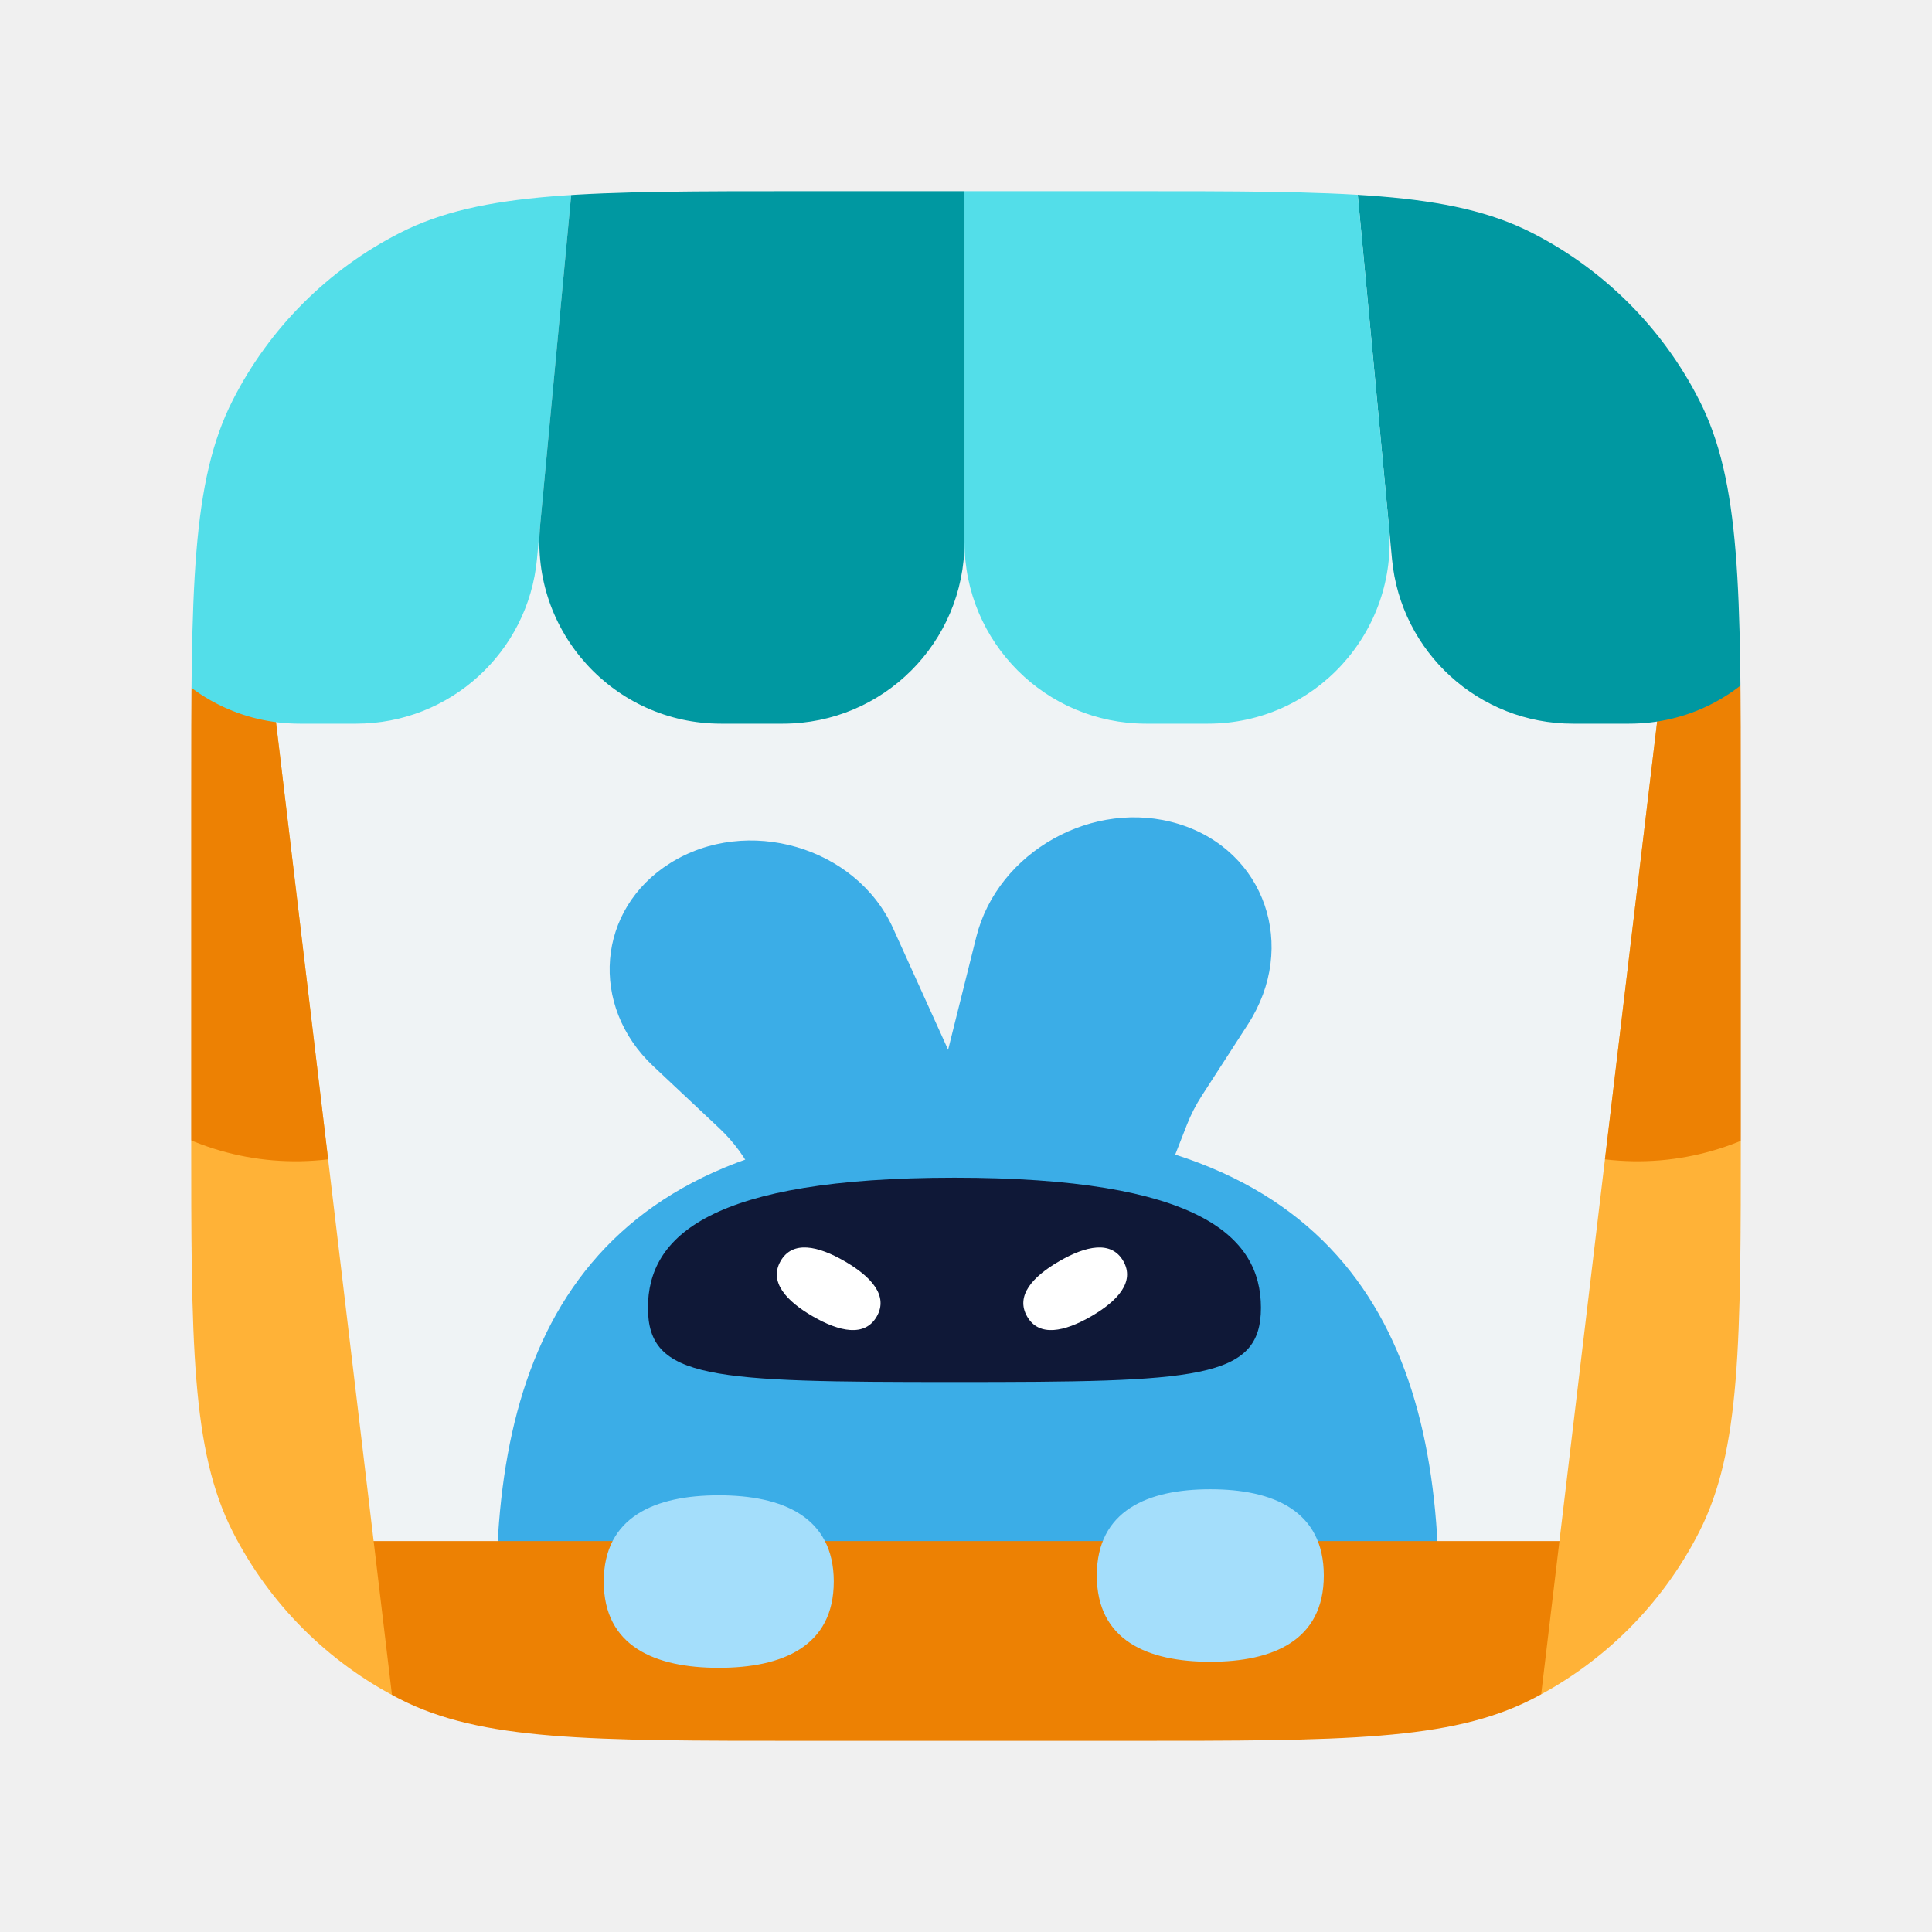
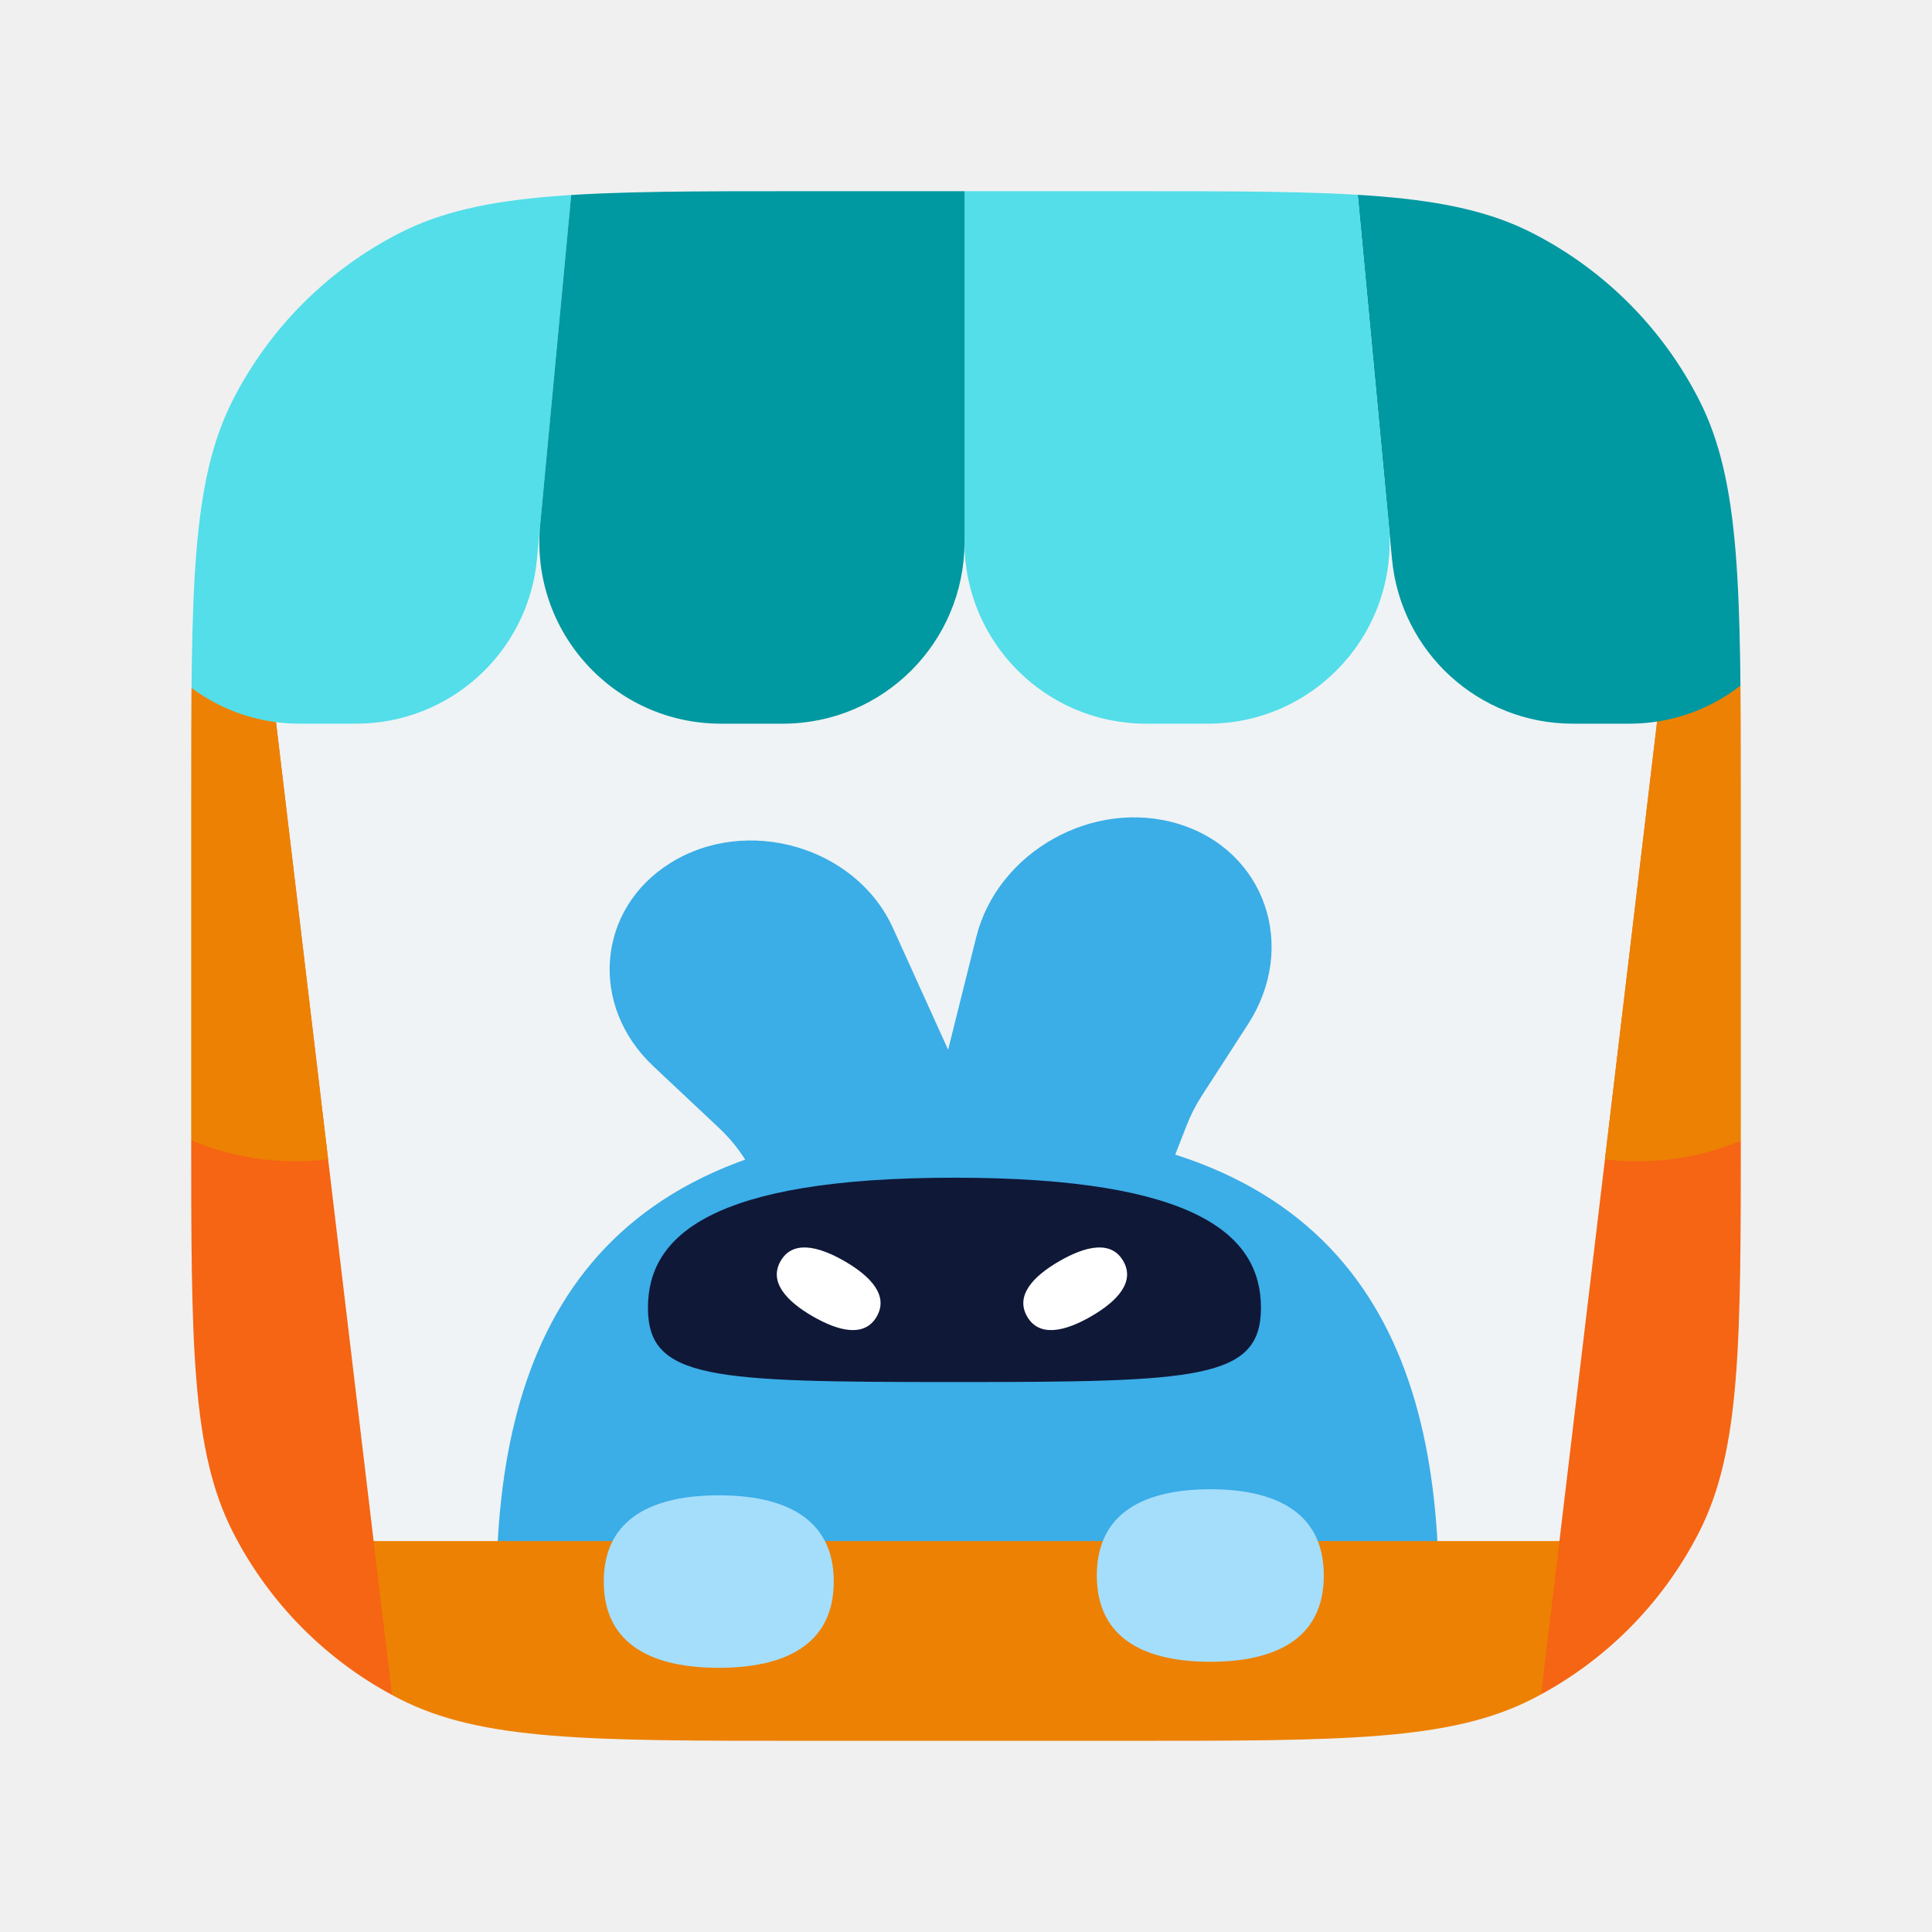
<svg xmlns="http://www.w3.org/2000/svg" xmlns:xlink="http://www.w3.org/1999/xlink" width="192" height="192" fill="none">
  <use fill="#eff3f5" xlink:href="#C" />
  <mask id="A" width="154" height="154" x="19" y="19" mask-type="alpha" maskUnits="userSpaceOnUse">
    <use fill="#eff3f5" xlink:href="#C" />
  </mask>
  <g mask="url(#A)">
    <path fill="#3bade7" d="M88.746 92.234c-3.662-8.083-14.516-11.243-22.157-6.449-7.277 4.565-8.068 14.154-1.664 20.173l6.541 6.147c1.494 1.405 2.688 3.048 3.516 4.84l5.472 11.843c2.686 5.812 10.491 8.087 16.032 4.672 3.656-2.253 5.267-6.416 4.026-10.403l-4.83-15.515-6.936-15.308z" />
    <path fill="#3bade7" d="M97.019 93.126c2.124-8.503 11.675-13.837 20.122-11.238 8.579 2.639 11.876 12.173 6.883 19.899l-4.586 7.097c-.596.922-1.093 1.891-1.485 2.892l-5.982 15.286c-1.976 5.051-7.814 7.963-13.024 6.498-4.034-1.136-6.635-4.636-6.466-8.701l.617-14.798c.041-.986.185-1.974.428-2.95l3.493-13.985z" />
    <path fill="#3bade7" d="M142.99 158.345c0 25.635-9.63 46.416-46.833 46.416s-46.833-20.781-46.833-46.416 9.63-46.415 46.834-46.415 46.833 20.781 46.833 46.415z" />
    <path fill="#0f1837" d="M125.311 129.961c0 7.136-6.263 7.384-30.459 7.384s-30.459-.248-30.459-7.384 6.263-12.922 30.459-12.922 30.459 5.785 30.459 12.922z" />
    <path fill="#fff" d="M102.075 130.835c-1.187-2.067.562-3.979 3.2-5.502s5.166-2.081 6.354-.014-.562 3.98-3.2 5.503-5.166 2.08-6.354.013zm-14.945 0c1.188-2.067-.562-3.979-3.2-5.502s-5.166-2.081-6.353-.014.562 3.98 3.2 5.503 5.166 2.08 6.353.013z" />
    <path fill="#ed8103" d="M-4.762 160.337a7.19 7.19 0 0 1 7.189-7.189h186.845a7.19 7.19 0 0 1 7.189 7.189v40.064a7.19 7.19 0 0 1-7.189 7.189H2.427a7.19 7.19 0 0 1-7.189-7.189v-40.064z" />
    <path fill="#a4defb" d="M82.859 157.174c0 6.456-5.117 8.572-11.43 8.572S60 163.63 60 157.174s5.117-8.572 11.43-8.572 11.43 2.116 11.43 8.572zm48.7-.602c0 6.456-5.05 8.573-11.28 8.573S109 163.028 109 156.572 114.05 148 120.279 148s11.28 2.116 11.28 8.572z" />
-     <path fill="#ffb237" d="M-1.259 59.807l26.88-3.205 13.637 114.389-26.88 3.205L-1.259 59.807z" />
+     <path fill="#F56513" d="M-1.259 59.807l26.88-3.205 13.637 114.389-26.88 3.205L-1.259 59.807z" />
    <path fill="#ed8103" d="M-1.259 59.807l26.88-3.205 6.988 58.612c-14.845 1.77-28.315-8.83-30.085-23.675l-3.783-31.732z" />
-     <path fill="#ffb237" d="M193.365 59.807l-26.88-3.205-13.637 114.389 26.88 3.205 13.637-114.389z" />
+     <path fill="#F56513" d="M193.365 59.807l-26.88-3.205-13.637 114.389 26.88 3.205 13.637-114.389z" />
    <path fill="#ed8103" d="M193.365 59.807l-26.88-3.205-6.987 58.612c14.845 1.77 28.314-8.83 30.084-23.675l3.783-31.732z" />
    <path fill="#0098a1" d="M164.826-12h-32.843l6.353 67.561a18.05 18.05 0 0 0 17.968 16.357h5.598c11.651 0 20.249-10.876 17.56-22.212L164.826-12z" />
    <path fill="#53dee9" d="M26.873-12h32.843l-6.353 67.561a18.05 18.05 0 0 1-17.968 16.357h-5.598c-11.651 0-20.249-10.876-17.56-22.212L26.873-12zm105.11 0H95.849v65.871a18.05 18.05 0 0 0 18.047 18.047h6.155c10.634 0 18.963-9.149 17.967-19.737L131.983-12z" />
    <path fill="#0098a1" d="M59.716-12H95.85v65.871a18.05 18.05 0 0 1-18.047 18.047h-6.155c-10.634 0-18.963-9.149-17.968-19.737L59.716-12z" />
  </g>
  <defs>
    <path id="C" d="M19 79.8c0-21.282 0-31.923 4.142-40.052a38 38 0 0 1 16.607-16.607C47.877 19 58.518 19 79.8 19h32.4c21.282 0 31.923 0 40.052 4.142a38 38 0 0 1 16.606 16.607C173 47.877 173 58.518 173 79.8v32.4c0 21.282 0 31.923-4.142 40.052-3.643 7.15-9.456 12.963-16.606 16.606C144.123 173 133.482 173 112.2 173H79.8c-21.282 0-31.923 0-40.052-4.142a38 38 0 0 1-16.607-16.606C19 144.123 19 133.482 19 112.2V79.8z" />
  </defs>
</svg>
